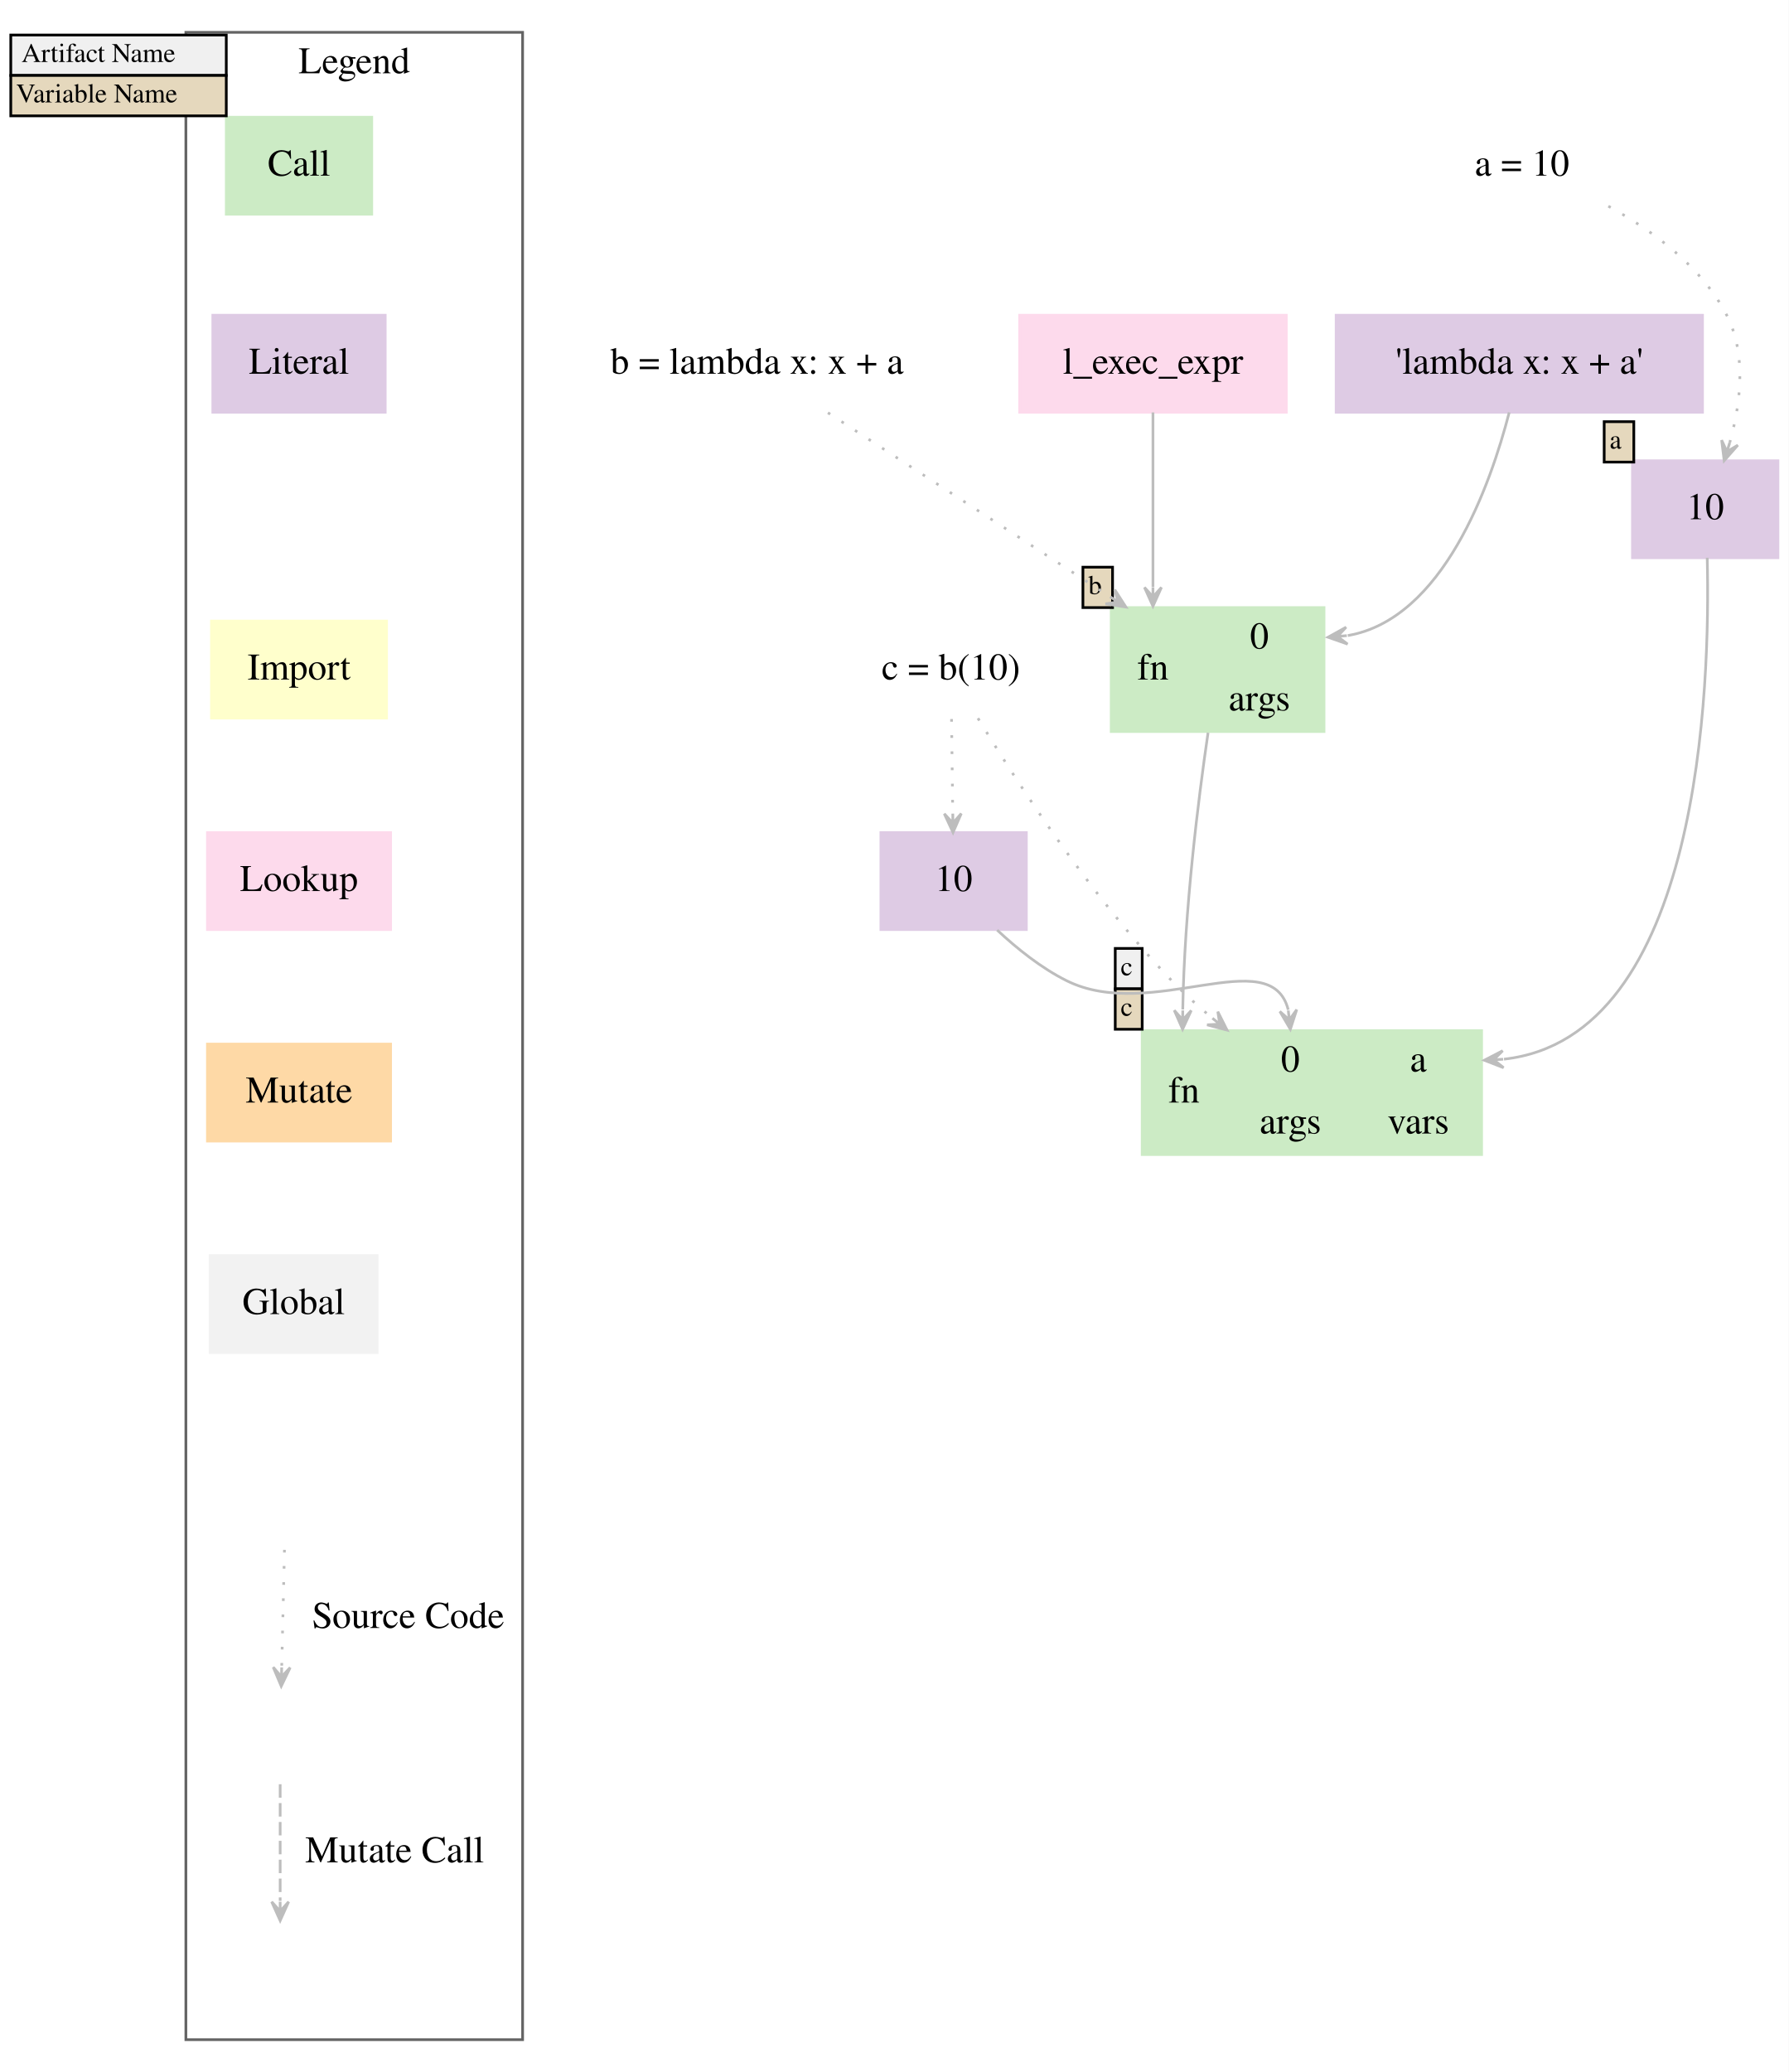
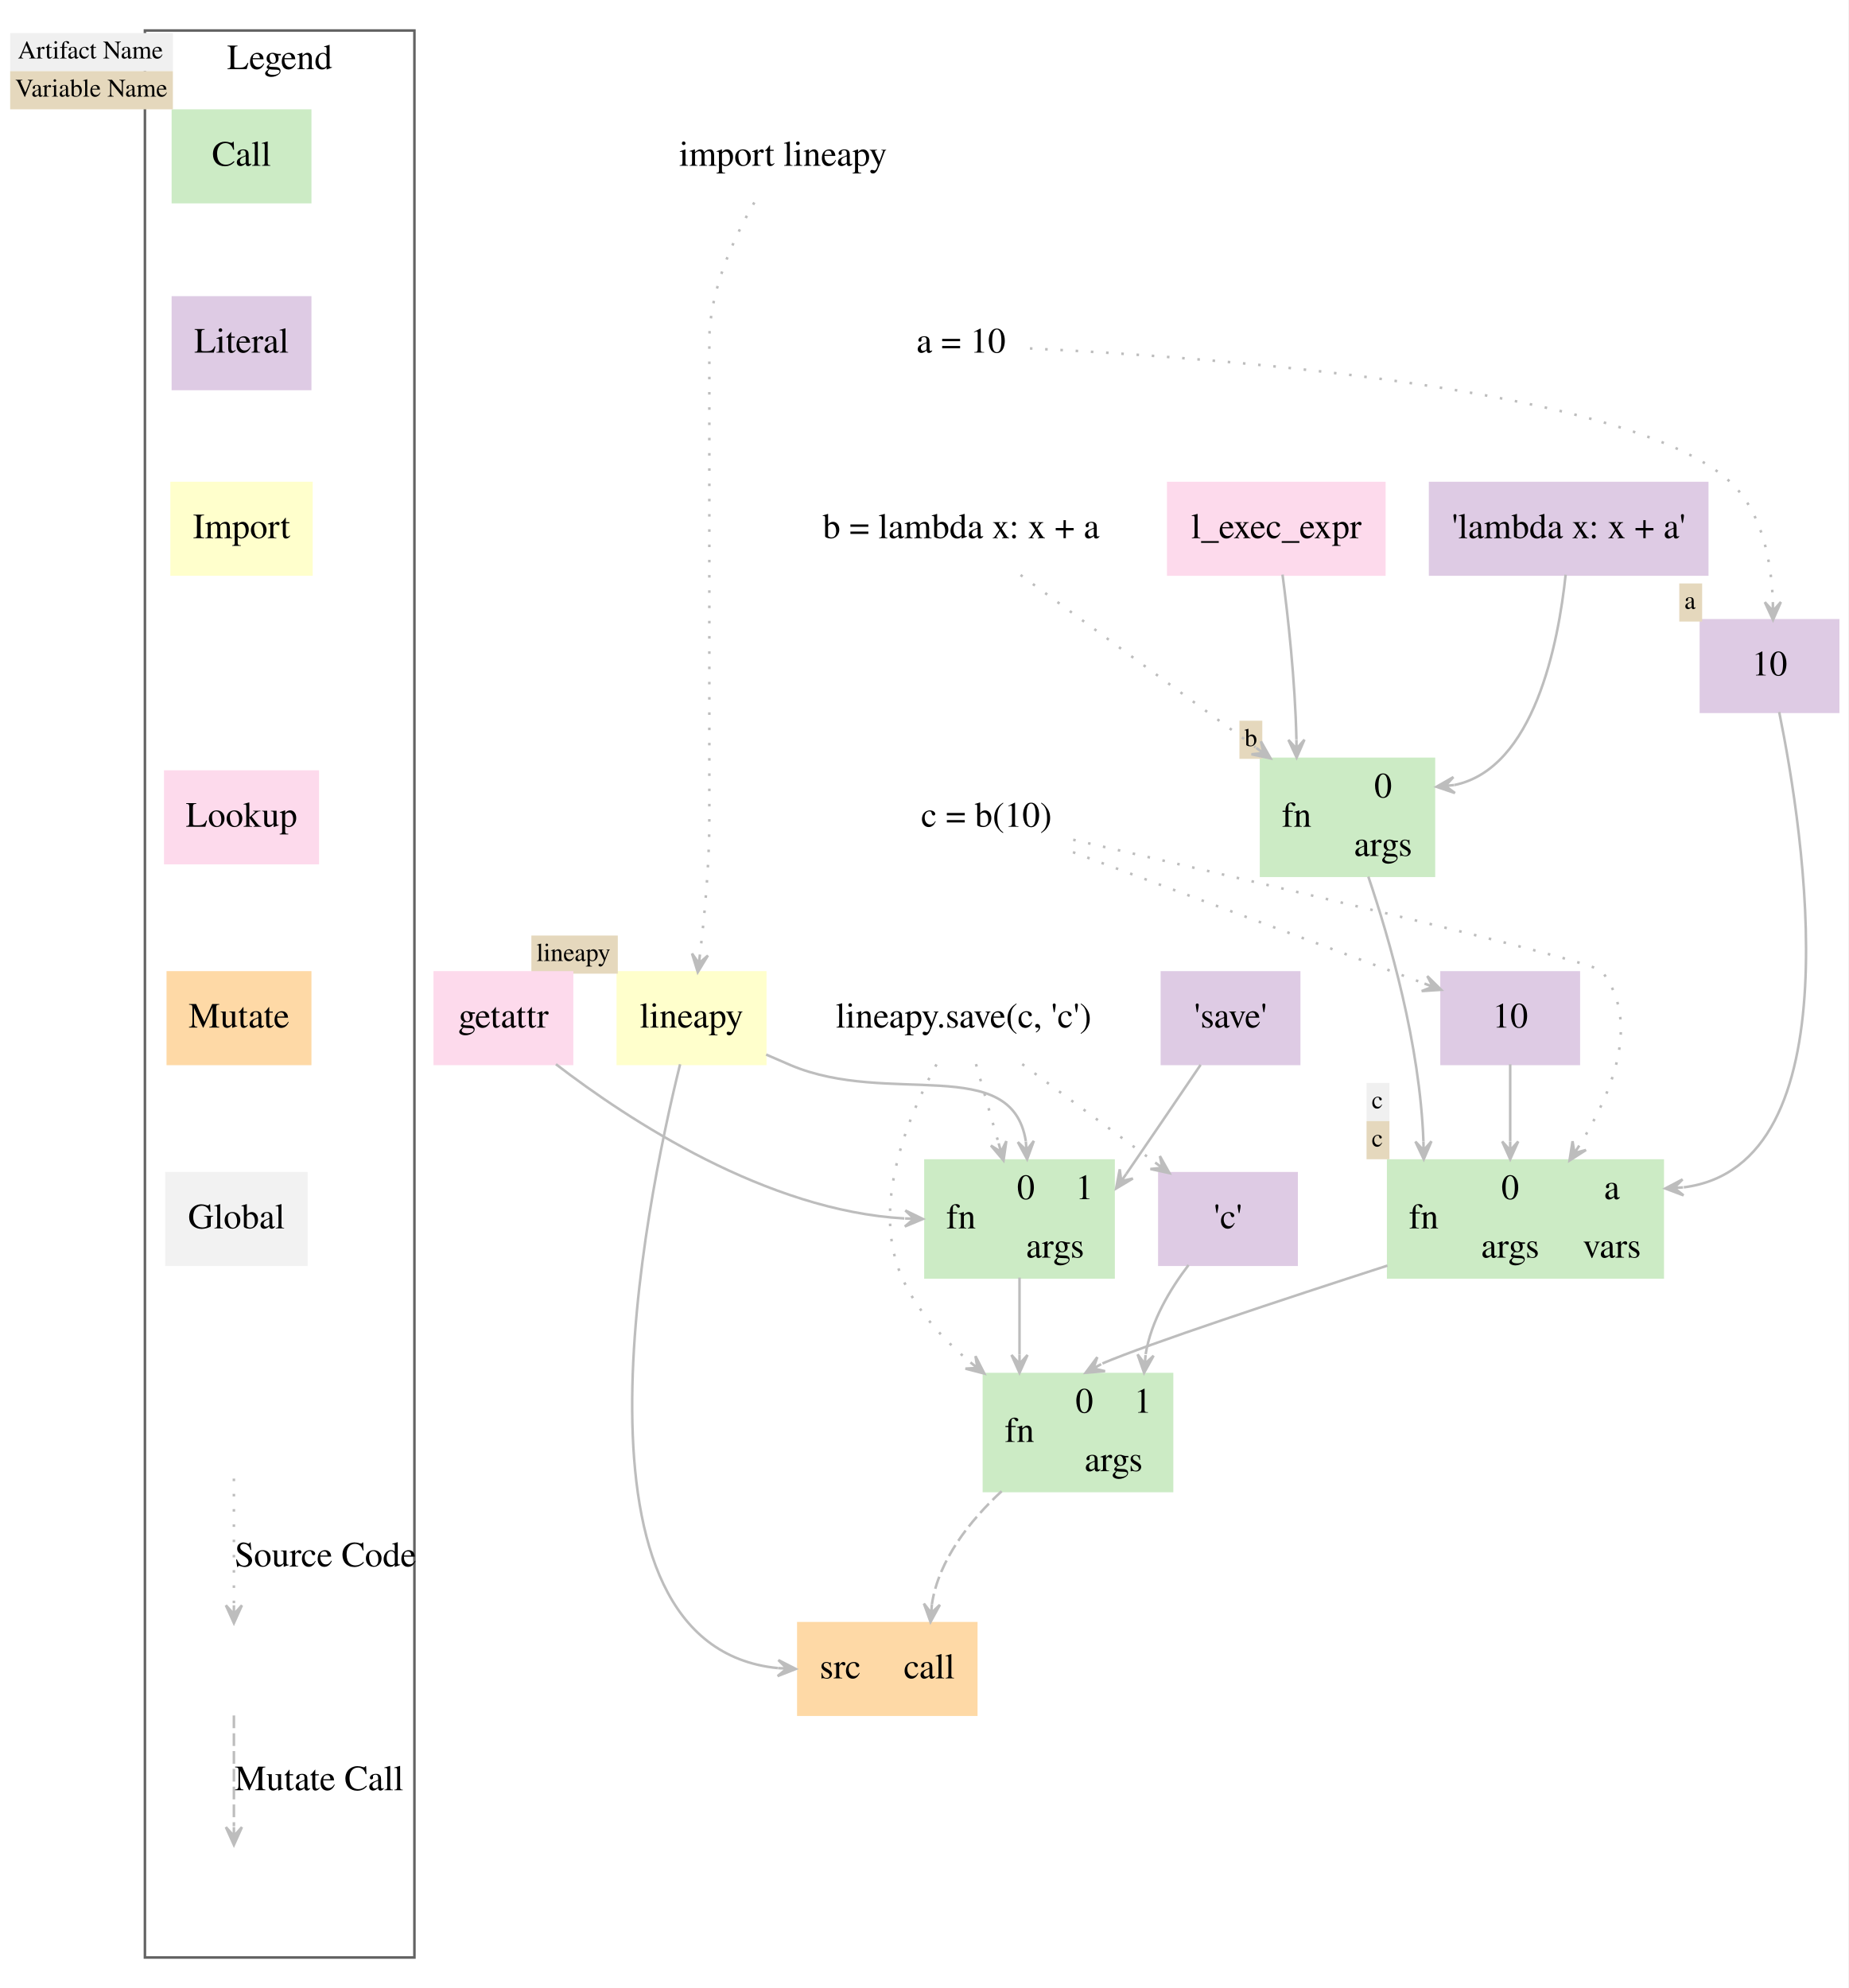
- <svg xmlns="http://www.w3.org/2000/svg" width="664pt" height="769pt" viewBox="0.00 0.00 664.00 769.00">
-   <g id="graph0" class="graph" transform="scale(1 1) rotate(0) translate(4 765)">
-     <polygon fill="white" stroke="transparent" points="-4,4 -4,-765 660,-765 660,4 -4,4" />
+ <svg xmlns="http://www.w3.org/2000/svg" width="727pt" height="782pt" viewBox="0.00 0.00 727.00 782.00">
+   <g id="graph0" class="graph" transform="scale(1 1) rotate(0) translate(4 778)">
+     <polygon fill="white" stroke="transparent" points="-4,4 -4,-778 723,-778 723,4 -4,4" />
    <g id="clust1" class="cluster">
-       <polygon fill="none" stroke="#636363" points="65,-8 65,-753 190,-753 190,-8 65,-8" />
-       <text text-anchor="middle" x="127.5" y="-737.8" font-family="Times,serif" font-size="14.00">Legend</text>
+       <polygon fill="none" stroke="#636363" points="53,-8 53,-766 159,-766 159,-8 53,-8" />
+       <text text-anchor="middle" x="106" y="-750.8" font-family="Times,serif" font-size="14.00">Legend</text>
    </g>
    <g id="node1" class="node">
-       <polygon fill="#ccebc5" stroke="#ccebc5" points="80,-685.5 80,-721.5 134,-721.5 134,-685.5 80,-685.5" />
-       <text text-anchor="middle" x="107" y="-699.8" font-family="Times,serif" font-size="14.00">Call</text>
-       <polygon fill="#f0f0f0" stroke="#000000" points="0,-737 0,-752 80,-752 80,-737 0,-737" />
-       <text text-anchor="start" x="4" y="-742" font-family="Times,serif" font-size="10.00">Artifact Name</text>
-       <polygon fill="#e5d8bd" stroke="#000000" points="0,-722 0,-737 80,-737 80,-722 0,-722" />
-       <text text-anchor="start" x="2" y="-727" font-family="Times,serif" font-size="10.00">Variable Name</text>
+       <polygon fill="#ccebc5" stroke="#ccebc5" points="64,-698.5 64,-734.5 118,-734.5 118,-698.5 64,-698.5" />
+       <text text-anchor="middle" x="91" y="-712.8" font-family="Times,serif" font-size="14.00">Call</text>
+       <polygon fill="#f0f0f0" stroke="transparent" points="0,-750 0,-765 64,-765 64,-750 0,-750" />
+       <text text-anchor="start" x="3" y="-755" font-family="Times,serif" font-size="10.00">Artifact Name</text>
+       <polygon fill="#e5d8bd" stroke="transparent" points="0,-735 0,-750 64,-750 64,-735 0,-735" />
+       <text text-anchor="start" x="2" y="-740" font-family="Times,serif" font-size="10.00">Variable Name</text>
    </g>
    <g id="node2" class="node">
-       <polygon fill="#decbe4" stroke="#decbe4" points="139,-648 75,-648 75,-612 139,-612 139,-648" />
-       <text text-anchor="middle" x="107" y="-626.3" font-family="Times,serif" font-size="14.00">Literal</text>
+       <polygon fill="#decbe4" stroke="#decbe4" points="118,-661 64,-661 64,-625 118,-625 118,-661" />
+       <text text-anchor="middle" x="91" y="-639.3" font-family="Times,serif" font-size="14.00">Literal</text>
    </g>
    <g id="node3" class="node">
-       <polygon fill="#ffffcc" stroke="#ffffcc" points="139.5,-534.5 74.5,-534.5 74.5,-498.5 139.5,-498.5 139.5,-534.5" />
-       <text text-anchor="middle" x="107" y="-512.8" font-family="Times,serif" font-size="14.00">Import</text>
+       <polygon fill="#ffffcc" stroke="#ffffcc" points="118.5,-588 63.5,-588 63.5,-552 118.5,-552 118.5,-588" />
+       <text text-anchor="middle" x="91" y="-566.3" font-family="Times,serif" font-size="14.00">Import</text>
    </g>
    <g id="node4" class="node">
-       <polygon fill="#fddaec" stroke="#fddaec" points="141,-456 73,-456 73,-420 141,-420 141,-456" />
-       <text text-anchor="middle" x="107" y="-434.3" font-family="Times,serif" font-size="14.00">Lookup</text>
+       <polygon fill="#fddaec" stroke="#fddaec" points="121,-474.5 61,-474.5 61,-438.5 121,-438.5 121,-474.5" />
+       <text text-anchor="middle" x="91" y="-452.8" font-family="Times,serif" font-size="14.00">Lookup</text>
    </g>
    <g id="node5" class="node">
-       <polygon fill="#fed9a6" stroke="#fed9a6" points="73,-341.5 73,-377.5 141,-377.5 141,-341.5 73,-341.5" />
-       <text text-anchor="middle" x="107" y="-355.8" font-family="Times,serif" font-size="14.00">Mutate</text>
+       <polygon fill="#fed9a6" stroke="#fed9a6" points="62,-359.5 62,-395.5 118,-395.5 118,-359.5 62,-359.5" />
+       <text text-anchor="middle" x="90" y="-373.8" font-family="Times,serif" font-size="14.00">Mutate</text>
    </g>
    <g id="node6" class="node">
-       <polygon fill="#f2f2f2" stroke="#f2f2f2" points="136,-299 74,-299 74,-263 136,-263 136,-299" />
-       <text text-anchor="middle" x="105" y="-277.3" font-family="Times,serif" font-size="14.00">Global</text>
+       <polygon fill="#f2f2f2" stroke="#f2f2f2" points="116.5,-316.5 61.5,-316.5 61.5,-280.5 116.5,-280.5 116.5,-316.5" />
+       <text text-anchor="middle" x="89" y="-294.8" font-family="Times,serif" font-size="14.00">Global</text>
    </g>
    <g id="edge7" class="edge">
-       <path fill="none" stroke="#bdbdbd" stroke-dasharray="1,5" d="M101.6,-189.8C101.3,-177.36 100.9,-160.36 100.58,-146.5" />
-       <polygon fill="#bdbdbd" stroke="#bdbdbd" points="100.4,-139.18 103.72,-146.1 100.49,-142.67 100.57,-146.17 100.57,-146.17 100.57,-146.17 100.49,-142.67 97.42,-146.25 100.4,-139.18 100.4,-139.18" />
-       <text text-anchor="middle" x="147.5" y="-160.8" font-family="Times,serif" font-size="14.00">Source Code</text>
+       <path fill="none" stroke="#bdbdbd" stroke-dasharray="1,5" d="M88,-196.38C88,-182.4 88,-162.47 88,-146.83" />
+       <polygon fill="#bdbdbd" stroke="#bdbdbd" points="88,-139.54 91.15,-146.54 88,-143.04 88,-146.54 88,-146.54 88,-146.54 88,-143.04 84.85,-146.54 88,-139.54 88,-139.54" />
+       <text text-anchor="middle" x="124" y="-161.8" font-family="Times,serif" font-size="14.00">Source Code</text>
    </g>
    <g id="edge8" class="edge">
-       <path fill="none" stroke="#bdbdbd" stroke-dasharray="5,2" d="M100,-102.8C100,-90.36 100,-73.36 100,-59.5" />
-       <polygon fill="#bdbdbd" stroke="#bdbdbd" points="100,-52.18 103.15,-59.18 100,-55.68 100,-59.18 100,-59.18 100,-59.18 100,-55.68 96.85,-59.18 100,-52.18 100,-52.18" />
-       <text text-anchor="middle" x="142.5" y="-73.8" font-family="Times,serif" font-size="14.00">Mutate Call</text>
+       <path fill="none" stroke="#bdbdbd" stroke-dasharray="5,2" d="M88,-103.2C88,-90.68 88,-73.59 88,-59.65" />
+       <polygon fill="#bdbdbd" stroke="#bdbdbd" points="88,-52.28 91.15,-59.28 88,-55.78 88,-59.28 88,-59.28 88,-59.28 88,-55.78 84.85,-59.28 88,-52.28 88,-52.28" />
+       <text text-anchor="middle" x="121.5" y="-73.8" font-family="Times,serif" font-size="14.00">Mutate Call</text>
    </g>
    <g id="node10" class="node">
-       <polygon fill="#decbe4" stroke="#decbe4" points="656,-594 602,-594 602,-558 656,-558 656,-594" />
-       <text text-anchor="middle" x="629" y="-572.3" font-family="Times,serif" font-size="14.00">10</text>
-       <polygon fill="#e5d8bd" stroke="#000000" points="591.5,-593.5 591.5,-608.5 602.5,-608.5 602.5,-593.5 591.5,-593.5" />
-       <text text-anchor="start" x="593.5" y="-598.5" font-family="Times,serif" font-size="10.00">a</text>
+       <polygon fill="#ffffcc" stroke="#ffffcc" points="297,-395.5 239,-395.5 239,-359.5 297,-359.5 297,-395.5" />
+       <text text-anchor="middle" x="268" y="-373.8" font-family="Times,serif" font-size="14.00">lineapy</text>
+       <polygon fill="#e5d8bd" stroke="transparent" points="205,-395 205,-410 239,-410 239,-395 205,-395" />
+       <text text-anchor="start" x="207" y="-400" font-family="Times,serif" font-size="10.00">lineapy</text>
+     </g>
+     <g id="node20" class="node">
+       <polygon fill="#ccebc5" stroke="#ccebc5" points="360,-275.5 360,-321.5 434,-321.5 434,-275.5 360,-275.5" />
+       <text text-anchor="middle" x="374" y="-294.8" font-family="Times,serif" font-size="14.00">fn</text>
+       <polyline fill="none" stroke="#ccebc5" points="388,-275.5 388,-321.5 " />
+       <text text-anchor="middle" x="399.5" y="-306.3" font-family="Times,serif" font-size="14.00">0</text>
+       <polyline fill="none" stroke="#ccebc5" points="411,-298.5 411,-321.5 " />
+       <text text-anchor="middle" x="422.5" y="-306.3" font-family="Times,serif" font-size="14.00">1</text>
+       <polyline fill="none" stroke="#ccebc5" points="388,-298.5 434,-298.5 " />
+       <text text-anchor="middle" x="411" y="-283.3" font-family="Times,serif" font-size="14.00">args</text>
+     </g>
+     <g id="edge15" class="edge">
+       <path fill="none" stroke="#bdbdbd" d="M297.33,-363.18C300.58,-361.75 303.86,-360.33 307,-359 345.57,-342.68 393.94,-363.72 399.48,-329.13" />
+       <polygon fill="#bdbdbd" stroke="#bdbdbd" points="400,-322 402.63,-329.21 399.74,-325.49 399.49,-328.98 399.49,-328.98 399.49,-328.98 399.74,-325.49 396.35,-328.75 400,-322 400,-322" />
+     </g>
+     <g id="node21" class="node">
+       <polygon fill="#fed9a6" stroke="#fed9a6" points="310,-103.5 310,-139.5 380,-139.5 380,-103.5 310,-103.5" />
+       <text text-anchor="middle" x="326.5" y="-117.8" font-family="Times,serif" font-size="14.00">src</text>
+       <polyline fill="none" stroke="#fed9a6" points="343,-103.5 343,-139.5 " />
+       <text text-anchor="middle" x="361.5" y="-117.8" font-family="Times,serif" font-size="14.00">call</text>
+     </g>
+     <g id="edge17" class="edge">
+       <path fill="none" stroke="#bdbdbd" d="M263.5,-359.37C249.73,-303.65 214.24,-130.6 301.9,-121.84" />
+       <polygon fill="#bdbdbd" stroke="#bdbdbd" points="309,-121.5 302.16,-124.99 305.5,-121.67 302.01,-121.84 302.01,-121.84 302.01,-121.84 305.5,-121.67 301.86,-118.69 309,-121.5 309,-121.5" />
+     </g>
+     <g id="node11" class="node">
+       <polygon fill="#decbe4" stroke="#decbe4" points="719,-534 665,-534 665,-498 719,-498 719,-534" />
+       <text text-anchor="middle" x="692" y="-512.3" font-family="Times,serif" font-size="14.00">10</text>
+       <polygon fill="#e5d8bd" stroke="transparent" points="656.5,-533.5 656.5,-548.5 665.5,-548.5 665.5,-533.5 656.5,-533.5" />
+       <text text-anchor="start" x="658.5" y="-538.5" font-family="Times,serif" font-size="10.00">a</text>
+     </g>
+     <g id="node16" class="node">
+       <polygon fill="#ccebc5" stroke="#ccebc5" points="542,-275.5 542,-321.5 650,-321.5 650,-275.5 542,-275.5" />
+       <text text-anchor="middle" x="556" y="-294.8" font-family="Times,serif" font-size="14.00">fn</text>
+       <polyline fill="none" stroke="#ccebc5" points="570,-275.5 570,-321.5 " />
+       <text text-anchor="middle" x="590" y="-306.3" font-family="Times,serif" font-size="14.00">0</text>
+       <polyline fill="none" stroke="#ccebc5" points="570,-298.5 610,-298.5 " />
+       <text text-anchor="middle" x="590" y="-283.3" font-family="Times,serif" font-size="14.00">args</text>
+       <polyline fill="none" stroke="#ccebc5" points="610,-275.5 610,-321.5 " />
+       <text text-anchor="middle" x="630" y="-306.3" font-family="Times,serif" font-size="14.00">a</text>
+       <polyline fill="none" stroke="#ccebc5" points="610,-298.5 650,-298.5 " />
+       <text text-anchor="middle" x="630" y="-283.3" font-family="Times,serif" font-size="14.00">vars</text>
+       <polygon fill="#f0f0f0" stroke="transparent" points="533.5,-337 533.5,-352 542.5,-352 542.5,-337 533.5,-337" />
+       <text text-anchor="start" x="535.5" y="-342" font-family="Times,serif" font-size="10.00">c</text>
+       <polygon fill="#e5d8bd" stroke="transparent" points="533.5,-322 533.5,-337 542.5,-337 542.5,-322 533.5,-322" />
+       <text text-anchor="start" x="535.5" y="-327" font-family="Times,serif" font-size="10.00">c</text>
+     </g>
+     <g id="edge13" class="edge">
+       <path fill="none" stroke="#bdbdbd" d="M695.8,-497.92C705.48,-450.4 725.81,-319.58 658.27,-310.95" />
+       <polygon fill="#bdbdbd" stroke="#bdbdbd" points="651,-310.5 658.18,-307.79 654.49,-310.72 657.99,-310.93 657.99,-310.93 657.99,-310.93 654.49,-310.72 657.79,-314.08 651,-310.5 651,-310.5" />
+     </g>
+     <g id="node12" class="node">
+       <polygon fill="#fddaec" stroke="#fddaec" points="540.5,-588 455.5,-588 455.5,-552 540.5,-552 540.5,-588" />
+       <text text-anchor="middle" x="498" y="-566.3" font-family="Times,serif" font-size="14.00">l_exec_expr</text>
+     </g>
+     <g id="node14" class="node">
+       <polygon fill="#ccebc5" stroke="#ccebc5" points="492,-433.5 492,-479.5 560,-479.5 560,-433.5 492,-433.5" />
+       <text text-anchor="middle" x="506" y="-452.8" font-family="Times,serif" font-size="14.00">fn</text>
+       <polyline fill="none" stroke="#ccebc5" points="520,-433.5 520,-479.5 " />
+       <text text-anchor="middle" x="540" y="-464.3" font-family="Times,serif" font-size="14.00">0</text>
+       <polyline fill="none" stroke="#ccebc5" points="520,-456.5 560,-456.5 " />
+       <text text-anchor="middle" x="540" y="-441.3" font-family="Times,serif" font-size="14.00">args</text>
+       <polygon fill="#e5d8bd" stroke="transparent" points="483.5,-479.5 483.5,-494.5 492.5,-494.5 492.5,-479.5 483.5,-479.5" />
+       <text text-anchor="start" x="485.5" y="-484.5" font-family="Times,serif" font-size="10.00">b</text>
+     </g>
+     <g id="edge9" class="edge">
+       <path fill="none" stroke="#bdbdbd" d="M500.44,-551.98C502.58,-535.77 505.41,-510.47 505.92,-487.16" />
+       <polygon fill="#bdbdbd" stroke="#bdbdbd" points="506,-480 509.07,-487.04 505.96,-483.5 505.92,-487 505.92,-487 505.92,-487 505.96,-483.5 502.77,-486.96 506,-480 506,-480" />
+     </g>
+     <g id="node13" class="node">
+       <polygon fill="#decbe4" stroke="#decbe4" points="667.5,-588 558.5,-588 558.5,-552 667.5,-552 667.5,-588" />
+       <text text-anchor="middle" x="613" y="-566.3" font-family="Times,serif" font-size="14.00">'lambda x: x + a'</text>
+     </g>
+     <g id="edge10" class="edge">
+       <path fill="none" stroke="#bdbdbd" d="M611.81,-551.95C608.98,-525.18 599.51,-475.66 568.05,-469.2" />
+       <polygon fill="#bdbdbd" stroke="#bdbdbd" points="561,-468.5 568.28,-466.06 564.48,-468.85 567.97,-469.19 567.97,-469.19 567.97,-469.19 564.48,-468.85 567.65,-472.33 561,-468.5 561,-468.5" />
+     </g>
+     <g id="edge11" class="edge">
+       <path fill="none" stroke="#bdbdbd" d="M534.2,-433.17C542.56,-408.47 554.5,-367.12 555.87,-329.06" />
+       <polygon fill="#bdbdbd" stroke="#bdbdbd" points="556,-322 559.02,-329.06 555.94,-325.5 555.87,-329 555.87,-329 555.87,-329 555.94,-325.5 552.72,-328.94 556,-322 556,-322" />
    </g>
    <g id="node15" class="node">
-       <polygon fill="#ccebc5" stroke="#ccebc5" points="420,-336.5 420,-382.5 546,-382.5 546,-336.5 420,-336.5" />
-       <text text-anchor="middle" x="435.5" y="-355.8" font-family="Times,serif" font-size="14.00">fn</text>
-       <polyline fill="none" stroke="#ccebc5" points="451,-336.5 451,-382.5 " />
-       <text text-anchor="middle" x="475" y="-367.3" font-family="Times,serif" font-size="14.00">0</text>
-       <polyline fill="none" stroke="#ccebc5" points="451,-359.5 499,-359.5 " />
-       <text text-anchor="middle" x="475" y="-344.3" font-family="Times,serif" font-size="14.00">args</text>
-       <polyline fill="none" stroke="#ccebc5" points="499,-336.5 499,-382.5 " />
-       <text text-anchor="middle" x="522.5" y="-367.3" font-family="Times,serif" font-size="14.00">a</text>
-       <polyline fill="none" stroke="#ccebc5" points="499,-359.5 546,-359.5 " />
-       <text text-anchor="middle" x="522.5" y="-344.3" font-family="Times,serif" font-size="14.00">vars</text>
-       <polygon fill="#f0f0f0" stroke="#000000" points="410,-398 410,-413 420,-413 420,-398 410,-398" />
-       <text text-anchor="start" x="412" y="-403" font-family="Times,serif" font-size="10.00">c</text>
-       <polygon fill="#e5d8bd" stroke="#000000" points="410,-383 410,-398 420,-398 420,-383 410,-383" />
-       <text text-anchor="start" x="412" y="-388" font-family="Times,serif" font-size="10.00">c</text>
-     </g>
-     <g id="edge13" class="edge">
-       <path fill="none" stroke="#bdbdbd" d="M629.75,-558C630.91,-510.62 627.41,-380.01 554.3,-371.9" />
-       <polygon fill="#bdbdbd" stroke="#bdbdbd" points="547,-371.5 554.16,-368.73 550.49,-371.69 553.99,-371.88 553.99,-371.88 553.99,-371.88 550.49,-371.69 553.82,-375.03 547,-371.5 547,-371.5" />
-     </g>
-     <g id="node11" class="node">
-       <polygon fill="#fddaec" stroke="#fddaec" points="473.5,-648 374.5,-648 374.5,-612 473.5,-612 473.5,-648" />
-       <text text-anchor="middle" x="424" y="-626.3" font-family="Times,serif" font-size="14.00">l_exec_expr</text>
-     </g>
-     <g id="node13" class="node">
-       <polygon fill="#ccebc5" stroke="#ccebc5" points="408.5,-493.5 408.5,-539.5 487.5,-539.5 487.5,-493.5 408.5,-493.5" />
-       <text text-anchor="middle" x="424" y="-512.8" font-family="Times,serif" font-size="14.00">fn</text>
-       <polyline fill="none" stroke="#ccebc5" points="439.5,-493.5 439.5,-539.5 " />
-       <text text-anchor="middle" x="463.5" y="-524.3" font-family="Times,serif" font-size="14.00">0</text>
-       <polyline fill="none" stroke="#ccebc5" points="439.5,-516.5 487.5,-516.5 " />
-       <text text-anchor="middle" x="463.5" y="-501.3" font-family="Times,serif" font-size="14.00">args</text>
-       <polygon fill="#e5d8bd" stroke="#000000" points="398,-539.5 398,-554.5 409,-554.5 409,-539.5 398,-539.5" />
-       <text text-anchor="start" x="400" y="-544.5" font-family="Times,serif" font-size="10.00">b</text>
-     </g>
-     <g id="edge9" class="edge">
-       <path fill="none" stroke="#bdbdbd" d="M424,-611.94C424,-595.7 424,-570.37 424,-547.13" />
-       <polygon fill="#bdbdbd" stroke="#bdbdbd" points="424,-540 427.15,-547 424,-543.5 424,-547 424,-547 424,-547 424,-543.5 420.85,-547 424,-540 424,-540" />
-     </g>
-     <g id="node12" class="node">
-       <polygon fill="#decbe4" stroke="#decbe4" points="628,-648 492,-648 492,-612 628,-612 628,-648" />
-       <text text-anchor="middle" x="560" y="-626.3" font-family="Times,serif" font-size="14.00">'lambda x: x + a'</text>
-     </g>
-     <g id="edge10" class="edge">
-       <path fill="none" stroke="#bdbdbd" d="M556.25,-611.95C549.3,-585.07 531.76,-535.25 496.33,-529.12" />
-       <polygon fill="#bdbdbd" stroke="#bdbdbd" points="489,-528.5 496.24,-525.95 492.49,-528.8 495.97,-529.09 495.97,-529.09 495.97,-529.09 492.49,-528.8 495.71,-532.23 489,-528.5 489,-528.5" />
-     </g>
-     <g id="edge11" class="edge">
-       <path fill="none" stroke="#bdbdbd" d="M444.45,-493.06C440.84,-468.4 435.69,-427.37 435.06,-390.35" />
-       <polygon fill="#bdbdbd" stroke="#bdbdbd" points="435,-383 438.21,-389.97 435.03,-386.5 435.06,-390 435.06,-390 435.06,-390 435.03,-386.5 431.91,-390.03 435,-383 435,-383" />
-     </g>
-     <g id="node14" class="node">
-       <polygon fill="#decbe4" stroke="#decbe4" points="377,-456 323,-456 323,-420 377,-420 377,-456" />
-       <text text-anchor="middle" x="350" y="-434.3" font-family="Times,serif" font-size="14.00">10</text>
+       <polygon fill="#decbe4" stroke="#decbe4" points="617,-395.5 563,-395.5 563,-359.5 617,-359.5 617,-395.5" />
+       <text text-anchor="middle" x="590" y="-373.8" font-family="Times,serif" font-size="14.00">10</text>
    </g>
    <g id="edge12" class="edge">
-       <path fill="none" stroke="#bdbdbd" d="M366.17,-419.81C373.45,-413.01 382.54,-405.7 392,-401 423.3,-385.45 467.78,-415.62 474.21,-390.23" />
-       <polygon fill="#bdbdbd" stroke="#bdbdbd" points="475,-383 477.37,-390.3 474.62,-386.48 474.24,-389.96 474.24,-389.96 474.24,-389.96 474.62,-386.48 471.11,-389.62 475,-383 475,-383" />
-     </g>
-     <g id="node16" class="node">
-       <text text-anchor="middle" x="561" y="-699.8" font-family="Times,serif" font-size="14.00">a = 10</text>
+       <path fill="none" stroke="#bdbdbd" d="M590,-359.32C590,-350.6 590,-339.66 590,-329.16" />
+       <polygon fill="#bdbdbd" stroke="#bdbdbd" points="590,-322 593.15,-329 590,-325.5 590,-329 590,-329 590,-329 590,-325.5 586.85,-329 590,-322 590,-322" />
+     </g>
+     <g id="node22" class="node">
+       <polygon fill="#ccebc5" stroke="#ccebc5" points="383,-191.5 383,-237.5 457,-237.5 457,-191.5 383,-191.5" />
+       <text text-anchor="middle" x="397" y="-210.8" font-family="Times,serif" font-size="14.00">fn</text>
+       <polyline fill="none" stroke="#ccebc5" points="411,-191.5 411,-237.5 " />
+       <text text-anchor="middle" x="422.5" y="-222.3" font-family="Times,serif" font-size="14.00">0</text>
+       <polyline fill="none" stroke="#ccebc5" points="434,-214.5 434,-237.5 " />
+       <text text-anchor="middle" x="445.5" y="-222.3" font-family="Times,serif" font-size="14.00">1</text>
+       <polyline fill="none" stroke="#ccebc5" points="411,-214.5 457,-214.5 " />
+       <text text-anchor="middle" x="434" y="-199.3" font-family="Times,serif" font-size="14.00">args</text>
+     </g>
+     <g id="edge20" class="edge">
+       <path fill="none" stroke="#bdbdbd" d="M541.74,-280.17C500.51,-266.84 447.89,-249.44 429.61,-241.67" />
+       <polygon fill="#bdbdbd" stroke="#bdbdbd" points="423,-238 430.65,-238.64 426.06,-239.7 429.12,-241.4 429.12,-241.4 429.12,-241.4 426.06,-239.7 427.59,-244.15 423,-238 423,-238" />
+     </g>
+     <g id="node17" class="node">
+       <polygon fill="#decbe4" stroke="#decbe4" points="506,-316.5 452,-316.5 452,-280.5 506,-280.5 506,-316.5" />
+       <text text-anchor="middle" x="479" y="-294.8" font-family="Times,serif" font-size="14.00">'c'</text>
+     </g>
+     <g id="edge21" class="edge">
+       <path fill="none" stroke="#bdbdbd" d="M463.47,-280.37C456.24,-270.91 448.77,-258.43 446.62,-245.33" />
+       <polygon fill="#bdbdbd" stroke="#bdbdbd" points="446,-238 449.73,-244.71 446.29,-241.49 446.59,-244.98 446.59,-244.98 446.59,-244.98 446.29,-241.49 443.45,-245.24 446,-238 446,-238" />
+     </g>
+     <g id="node18" class="node">
+       <polygon fill="#fddaec" stroke="#fddaec" points="221,-395.5 167,-395.5 167,-359.5 221,-359.5 221,-395.5" />
+       <text text-anchor="middle" x="194" y="-373.8" font-family="Times,serif" font-size="14.00">getattr</text>
    </g>
    <g id="edge14" class="edge">
-       <path fill="none" stroke="#bdbdbd" stroke-dasharray="1,5" d="M593.05,-688.48C609.39,-679.47 627.73,-666.05 637,-648 644.45,-633.49 642.14,-615.16 638.12,-600.75" />
-       <polygon fill="#bdbdbd" stroke="#bdbdbd" points="636.05,-594.03 641.12,-599.79 637.08,-597.38 638.11,-600.72 638.11,-600.72 638.11,-600.72 637.08,-597.38 635.1,-601.65 636.05,-594.03 636.05,-594.03" />
-     </g>
-     <g id="node17" class="node">
-       <text text-anchor="middle" x="277" y="-626.3" font-family="Times,serif" font-size="14.00">b = lambda x: x + a</text>
+       <path fill="none" stroke="#bdbdbd" d="M214.66,-359.38C243.25,-337.41 297.52,-301.73 351.7,-298.71" />
+       <polygon fill="#bdbdbd" stroke="#bdbdbd" points="359,-298.5 352.09,-301.85 355.5,-298.6 352,-298.7 352,-298.7 352,-298.7 355.5,-298.6 351.91,-295.55 359,-298.5 359,-298.5" />
+     </g>
+     <g id="node19" class="node">
+       <polygon fill="#decbe4" stroke="#decbe4" points="507,-395.5 453,-395.5 453,-359.5 507,-359.5 507,-395.5" />
+       <text text-anchor="middle" x="480" y="-373.8" font-family="Times,serif" font-size="14.00">'save'</text>
    </g>
    <g id="edge16" class="edge">
-       <path fill="none" stroke="#bdbdbd" stroke-dasharray="1,5" d="M303.34,-611.82C331.3,-593.59 375.81,-564.57 408.08,-543.53" />
-       <polygon fill="#bdbdbd" stroke="#bdbdbd" points="413.96,-539.7 409.81,-546.16 411.03,-541.61 408.09,-543.52 408.09,-543.52 408.09,-543.52 411.03,-541.61 406.37,-540.88 413.96,-539.7 413.96,-539.7" />
-     </g>
-     <g id="node18" class="node">
-       <text text-anchor="middle" x="349" y="-512.8" font-family="Times,serif" font-size="14.00">c = b(10)</text>
+       <path fill="none" stroke="#bdbdbd" d="M468.24,-359.16C458.6,-344.95 445.52,-325.7 439.01,-316.24" />
+       <polygon fill="#bdbdbd" stroke="#bdbdbd" points="435,-310.5 441.59,-314.43 437.01,-313.37 439.01,-316.24 439.01,-316.24 439.01,-316.24 437.01,-313.37 436.43,-318.04 435,-310.5 435,-310.5" />
+     </g>
+     <g id="edge19" class="edge">
+       <path fill="none" stroke="#bdbdbd" d="M397,-275.46C397,-266.35 397,-255.5 397,-245.1" />
+       <polygon fill="#bdbdbd" stroke="#bdbdbd" points="397,-238 400.15,-245 397,-241.5 397,-245 397,-245 397,-245 397,-241.5 393.85,-245 397,-238 397,-238" />
    </g>
    <g id="edge18" class="edge">
-       <path fill="none" stroke="#bdbdbd" stroke-dasharray="1,5" d="M349.23,-498.14C349.36,-487.8 349.54,-474.52 349.68,-463.16" />
-       <polygon fill="#bdbdbd" stroke="#bdbdbd" points="349.78,-456.03 352.84,-463.07 349.73,-459.53 349.69,-463.03 349.69,-463.03 349.69,-463.03 349.73,-459.53 346.54,-462.99 349.78,-456.03 349.78,-456.03" />
-     </g>
-     <g id="edge19" class="edge">
-       <path fill="none" stroke="#bdbdbd" stroke-dasharray="1,5" d="M359.04,-498.43C373.3,-475 401.02,-432.21 431,-401 435.54,-396.27 440.65,-391.63 445.85,-387.28" />
-       <polygon fill="#bdbdbd" stroke="#bdbdbd" points="451.51,-382.68 448.07,-389.54 448.79,-384.89 446.08,-387.1 446.08,-387.1 446.08,-387.1 448.79,-384.89 444.09,-384.65 451.51,-382.68 451.51,-382.68" />
+       <path fill="none" stroke="#bdbdbd" stroke-dasharray="5,2" d="M389.98,-191.42C377.49,-179.85 365.25,-164.47 362.55,-147.04" />
+       <polygon fill="#bdbdbd" stroke="#bdbdbd" points="362,-140 365.68,-146.73 362.27,-143.49 362.54,-146.98 362.54,-146.98 362.54,-146.98 362.27,-143.49 359.4,-147.22 362,-140 362,-140" />
+     </g>
+     <g id="node23" class="node">
+       <text text-anchor="middle" x="304" y="-712.8" font-family="Times,serif" font-size="14.00">import lineapy</text>
+     </g>
+     <g id="edge22" class="edge">
+       <path fill="none" stroke="#bdbdbd" stroke-dasharray="1,5" d="M292.7,-698.36C284.56,-684.34 275,-663.69 275,-644 275,-644 275,-644 275,-455.5 275,-437.74 273.13,-417.76 271.32,-402.61" />
+       <polygon fill="#bdbdbd" stroke="#bdbdbd" points="270.45,-395.59 274.44,-402.14 270.88,-399.06 271.31,-402.53 271.31,-402.53 271.31,-402.53 270.88,-399.06 268.19,-402.92 270.45,-395.59 270.45,-395.59" />
+     </g>
+     <g id="node24" class="node">
+       <text text-anchor="middle" x="374" y="-639.3" font-family="Times,serif" font-size="14.00">a = 10</text>
+     </g>
+     <g id="edge24" class="edge">
+       <path fill="none" stroke="#bdbdbd" stroke-dasharray="1,5" d="M401.09,-640.94C467.86,-637.75 637.76,-626.01 677,-588 689.29,-576.1 692.76,-556.85 693.31,-541.39" />
+       <polygon fill="#bdbdbd" stroke="#bdbdbd" points="693.37,-534.16 696.46,-541.19 693.34,-537.66 693.31,-541.16 693.31,-541.16 693.31,-541.16 693.34,-537.66 690.16,-541.13 693.37,-534.16 693.37,-534.16" />
+     </g>
+     <g id="node25" class="node">
+       <text text-anchor="middle" x="374" y="-566.3" font-family="Times,serif" font-size="14.00">b = lambda x: x + a</text>
+     </g>
+     <g id="edge26" class="edge">
+       <path fill="none" stroke="#bdbdbd" stroke-dasharray="1,5" d="M397.42,-551.82C422.06,-533.74 461.18,-505.05 489.8,-484.05" />
+       <polygon fill="#bdbdbd" stroke="#bdbdbd" points="495.74,-479.7 491.96,-486.38 492.92,-481.77 490.1,-483.84 490.1,-483.84 490.1,-483.84 492.92,-481.77 488.23,-481.3 495.74,-479.7 495.74,-479.7" />
+     </g>
+     <g id="node26" class="node">
+       <text text-anchor="middle" x="384" y="-452.8" font-family="Times,serif" font-size="14.00">c = b(10)</text>
+     </g>
+     <g id="edge28" class="edge">
+       <path fill="none" stroke="#bdbdbd" stroke-dasharray="1,5" d="M418.02,-442.79C456.21,-428.51 517.82,-405.48 556,-391.21" />
+       <polygon fill="#bdbdbd" stroke="#bdbdbd" points="562.85,-388.65 557.39,-394.05 559.57,-389.87 556.29,-391.1 556.29,-391.1 556.29,-391.1 559.57,-389.87 555.19,-388.15 562.85,-388.65 562.85,-388.65" />
+     </g>
+     <g id="edge29" class="edge">
+       <path fill="none" stroke="#bdbdbd" stroke-dasharray="1,5" d="M418.12,-447.68C484.04,-432.5 622.75,-400.15 626,-396 641.57,-376.14 630.18,-348.15 617.21,-327.42" />
+       <polygon fill="#bdbdbd" stroke="#bdbdbd" points="613.34,-321.51 619.81,-325.64 615.26,-324.44 617.17,-327.37 617.17,-327.37 617.17,-327.37 615.26,-324.44 614.53,-329.09 613.34,-321.51 613.34,-321.51" />
+     </g>
+     <g id="node27" class="node">
+       <text text-anchor="middle" x="375" y="-373.8" font-family="Times,serif" font-size="14.00">lineapy.save(c, 'c')</text>
+     </g>
+     <g id="edge31" class="edge">
+       <path fill="none" stroke="#bdbdbd" stroke-dasharray="1,5" d="M398.08,-359.41C413.43,-348.05 433.71,-333.03 450.13,-320.88" />
+       <polygon fill="#bdbdbd" stroke="#bdbdbd" points="455.98,-316.54 452.23,-323.24 453.17,-318.62 450.36,-320.71 450.36,-320.71 450.36,-320.71 453.17,-318.62 448.48,-318.17 455.98,-316.54 455.98,-316.54" />
+     </g>
+     <g id="edge32" class="edge">
+       <path fill="none" stroke="#bdbdbd" stroke-dasharray="1,5" d="M379.88,-359.41C382.47,-350.34 385.73,-338.94 388.71,-328.53" />
+       <polygon fill="#bdbdbd" stroke="#bdbdbd" points="390.71,-321.52 391.81,-329.12 389.75,-324.89 388.79,-328.25 388.79,-328.25 388.79,-328.25 389.75,-324.89 385.76,-327.39 390.71,-321.52 390.71,-321.52" />
+     </g>
+     <g id="edge33" class="edge">
+       <path fill="none" stroke="#bdbdbd" stroke-dasharray="1,5" d="M364.35,-359.31C352.97,-338.56 338.18,-302.99 351,-275 356.83,-262.26 366.89,-251.22 377.55,-242.22" />
+       <polygon fill="#bdbdbd" stroke="#bdbdbd" points="383.16,-237.7 379.68,-244.55 380.43,-239.9 377.71,-242.09 377.71,-242.09 377.71,-242.09 380.43,-239.9 375.73,-239.64 383.16,-237.7 383.16,-237.7" />
    </g>
  </g>
</svg>
